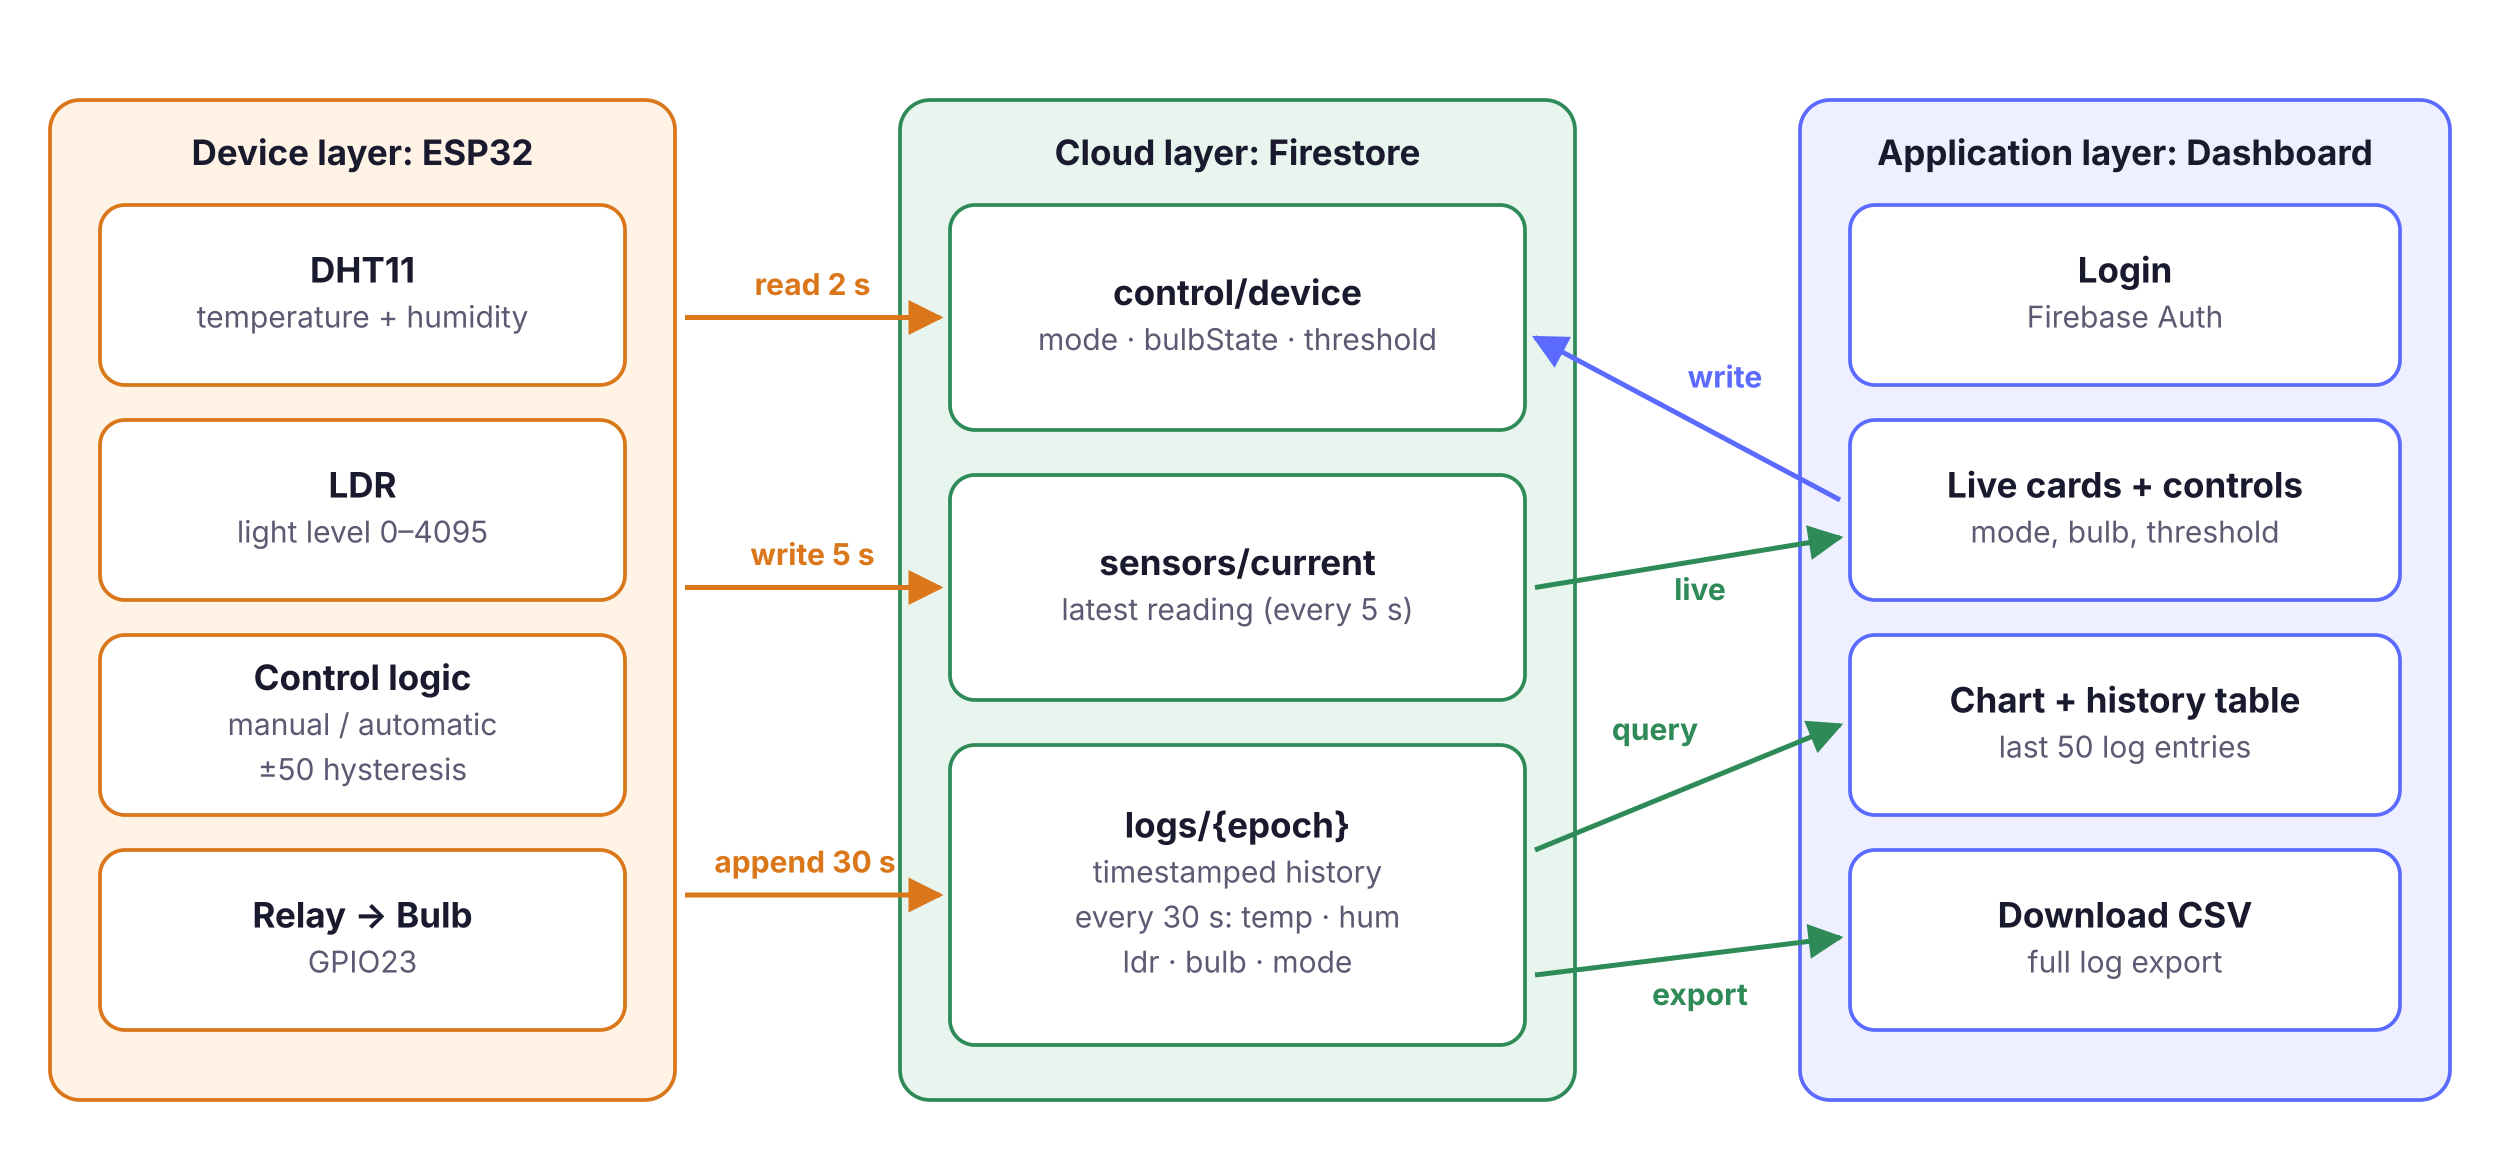
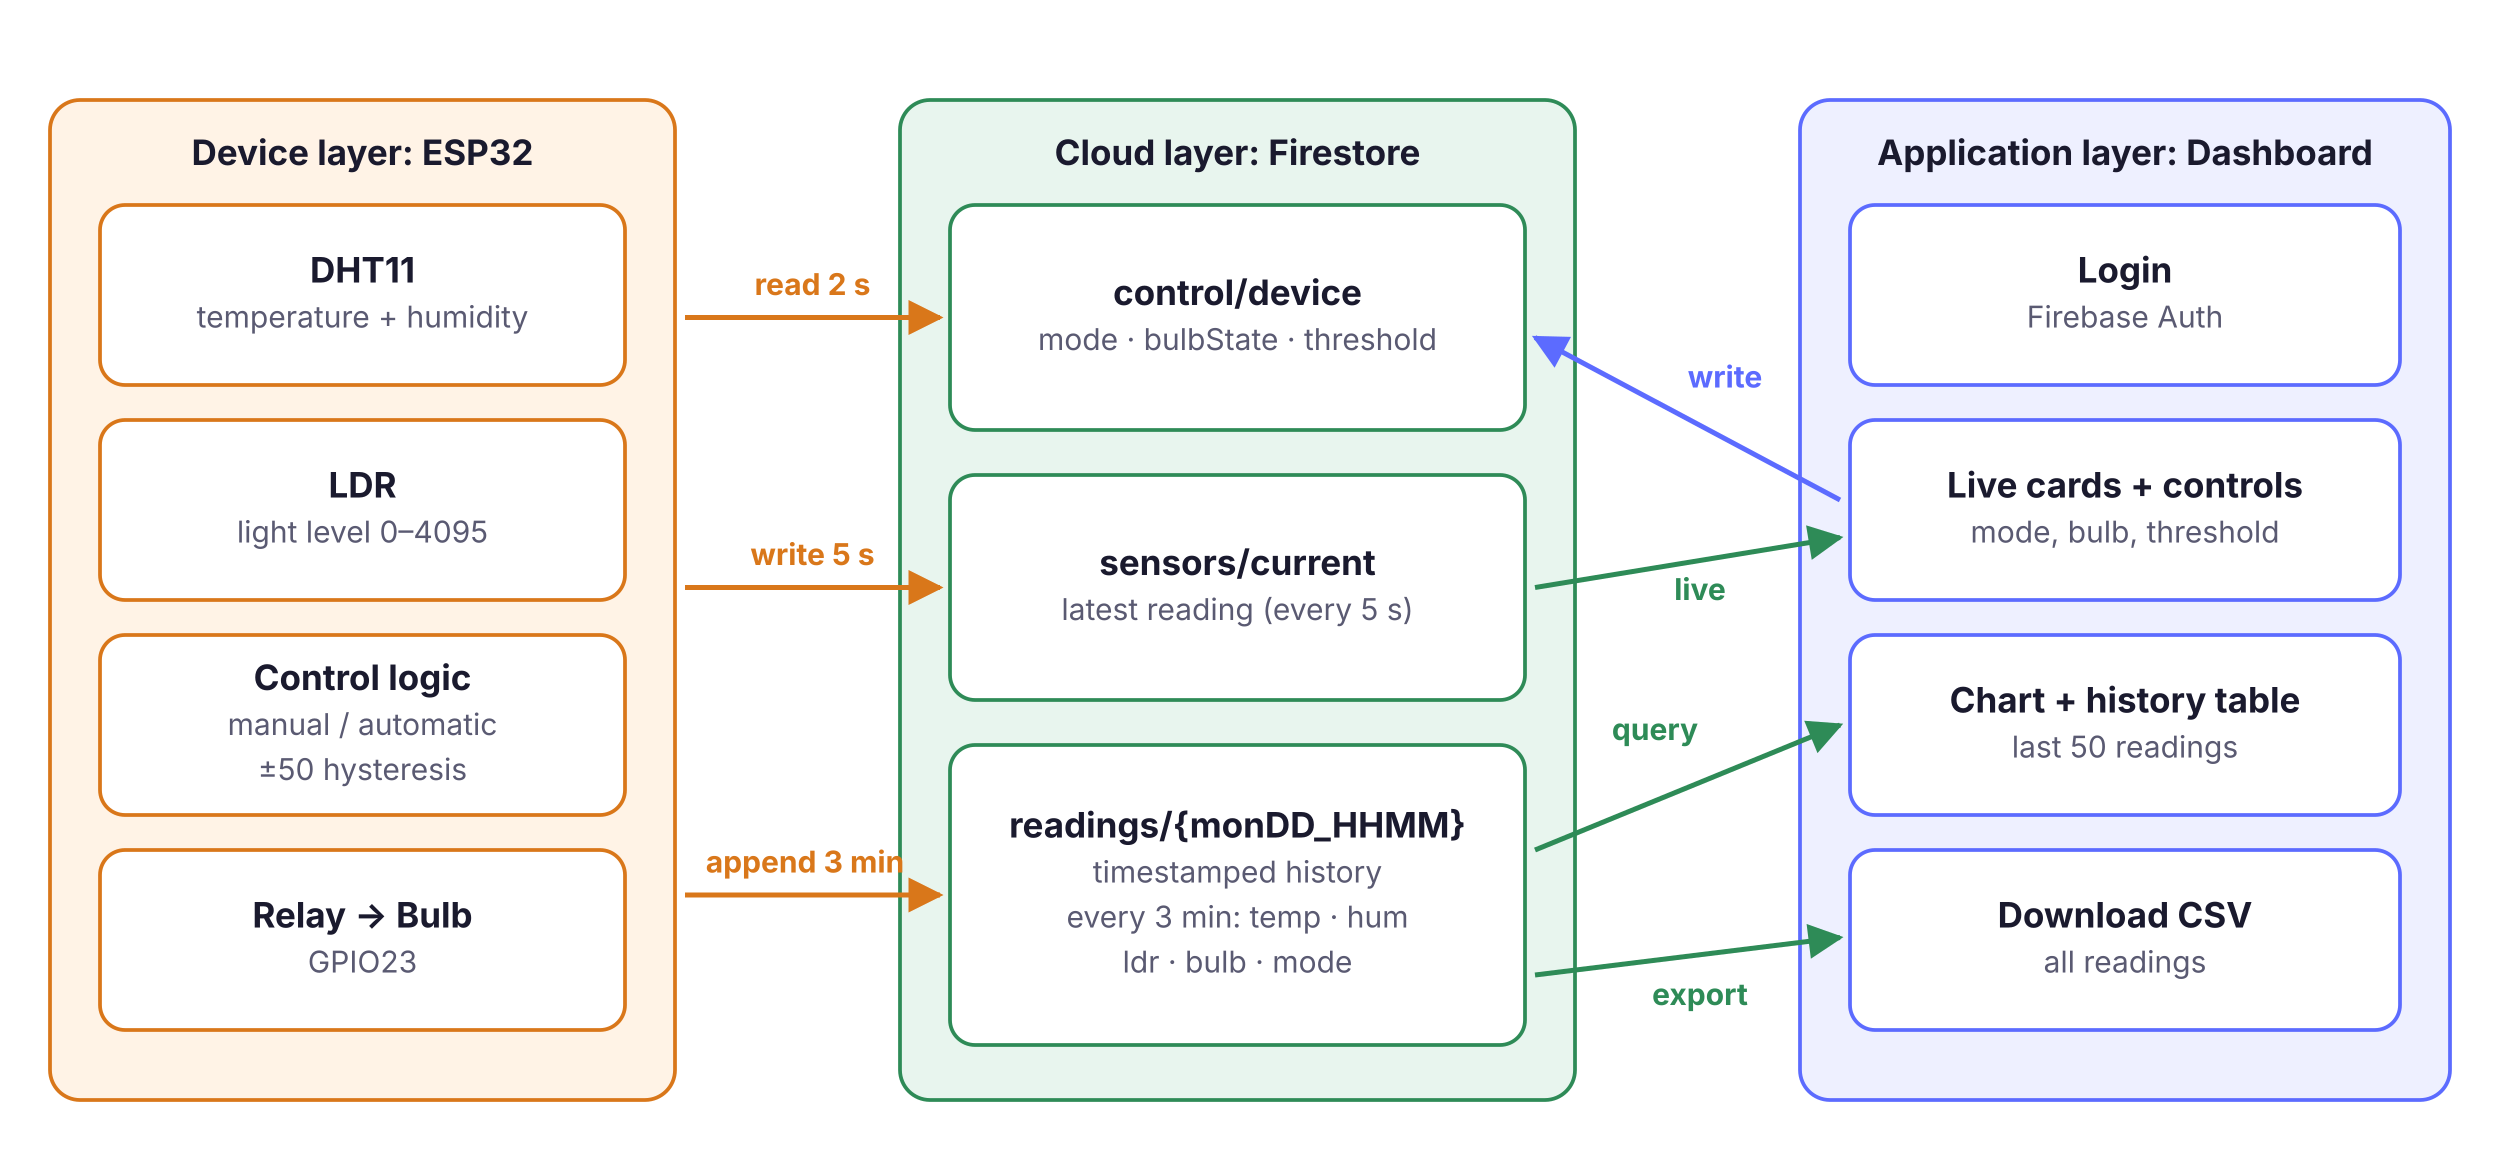
<svg xmlns="http://www.w3.org/2000/svg" viewBox="0 0 1000 470" width="1000" height="470" font-family="Inter, Segoe UI, Arial, sans-serif" role="img" aria-label="Task 5 final system architecture">
  <defs>
    <marker id="hD9771A" viewBox="0 0 10 10" refX="9" refY="5" markerWidth="7" markerHeight="7" orient="auto-start-reverse">
      <path d="M0,0 L10,5 L0,10 z" fill="#D9771A" />
    </marker>
+     <marker id="h5C6BFF" viewBox="0 0 10 10" refX="9" refY="5" markerWidth="7" markerHeight="7" orient="auto-start-reverse">
+       <path d="M0,0 L10,5 L0,10 z" fill="#5C6BFF" />
+     </marker>
    <marker id="h2E8B57" viewBox="0 0 10 10" refX="9" refY="5" markerWidth="7" markerHeight="7" orient="auto-start-reverse">
      <path d="M0,0 L10,5 L0,10 z" fill="#2E8B57" />
-     </marker>
-     <marker id="h5C6BFF" viewBox="0 0 10 10" refX="9" refY="5" markerWidth="7" markerHeight="7" orient="auto-start-reverse">
-       <path d="M0,0 L10,5 L0,10 z" fill="#5C6BFF" />
    </marker>
  </defs>
  <rect width="100%" height="100%" fill="#fff" />
  <rect x="20" y="40" width="250" height="400" rx="12" fill="#FFF3E6" stroke="#D9771A" stroke-width="1.5" />
  <text x="145" y="66" text-anchor="middle" font-size="14" fill="#1A1A2E" font-weight="700">Device layer: ESP32</text>
  <rect x="40" y="82" width="210" height="72" rx="10" fill="#fff" stroke="#D9771A" stroke-width="1.5" />
  <text x="145.0" y="113.0" text-anchor="middle" font-size="14" font-weight="700" fill="#1A1A2E">DHT11</text>
  <text x="145.0" y="131.0" text-anchor="middle" font-size="12" fill="#5A5A72">temperature + humidity</text>
  <rect x="40" y="168" width="210" height="72" rx="10" fill="#fff" stroke="#D9771A" stroke-width="1.5" />
  <text x="145.0" y="199.0" text-anchor="middle" font-size="14" font-weight="700" fill="#1A1A2E">LDR</text>
  <text x="145.0" y="217.0" text-anchor="middle" font-size="12" fill="#5A5A72">light level 0–4095</text>
  <rect x="40" y="254" width="210" height="72" rx="10" fill="#fff" stroke="#D9771A" stroke-width="1.5" />
  <text x="145.0" y="276.0" text-anchor="middle" font-size="14" font-weight="700" fill="#1A1A2E">Control logic</text>
  <text x="145.0" y="294.0" text-anchor="middle" font-size="12" fill="#5A5A72">manual / automatic</text>
  <text x="145.0" y="312.0" text-anchor="middle" font-size="12" fill="#5A5A72">±50 hysteresis</text>
  <rect x="40" y="340" width="210" height="72" rx="10" fill="#fff" stroke="#D9771A" stroke-width="1.5" />
  <text x="145.0" y="371.0" text-anchor="middle" font-size="14" font-weight="700" fill="#1A1A2E">Relay → Bulb</text>
  <text x="145.0" y="389.0" text-anchor="middle" font-size="12" fill="#5A5A72">GPIO23</text>
  <rect x="360" y="40" width="270" height="400" rx="12" fill="#E8F5EE" stroke="#2E8B57" stroke-width="1.5" />
  <text x="495" y="66" text-anchor="middle" font-size="14" fill="#1A1A2E" font-weight="700">Cloud layer: Firestore</text>
  <rect x="380" y="82" width="230" height="90" rx="10" fill="#fff" stroke="#2E8B57" stroke-width="1.5" />
  <text x="495.0" y="122.0" text-anchor="middle" font-size="14" font-weight="700" fill="#1A1A2E">control/device</text>
  <text x="495.0" y="140.0" text-anchor="middle" font-size="12" fill="#5A5A72">mode · bulbState · threshold</text>
  <rect x="380" y="190" width="230" height="90" rx="10" fill="#fff" stroke="#2E8B57" stroke-width="1.5" />
  <text x="495.0" y="230.0" text-anchor="middle" font-size="14" font-weight="700" fill="#1A1A2E">sensors/current</text>
  <text x="495.0" y="248.0" text-anchor="middle" font-size="12" fill="#5A5A72">latest reading (every 5 s)</text>
  <rect x="380" y="298" width="230" height="120" rx="10" fill="#fff" stroke="#2E8B57" stroke-width="1.5" />
-   <text x="495.0" y="335.0" text-anchor="middle" font-size="14" font-weight="700" fill="#1A1A2E">logs/{epoch}</text>
+   <text x="495.0" y="335.0" text-anchor="middle" font-size="14" font-weight="700" fill="#1A1A2E">readings/{monDD_HHMM}</text>
  <text x="495.0" y="353.0" text-anchor="middle" font-size="12" fill="#5A5A72">timestamped history</text>
-   <text x="495.0" y="371.0" text-anchor="middle" font-size="12" fill="#5A5A72">every 30 s: temp · hum</text>
+   <text x="495.0" y="371.0" text-anchor="middle" font-size="12" fill="#5A5A72">every 3 min: temp · hum</text>
  <text x="495.0" y="389.0" text-anchor="middle" font-size="12" fill="#5A5A72">ldr · bulb · mode</text>
  <rect x="720" y="40" width="260" height="400" rx="12" fill="#EEF0FF" stroke="#5C6BFF" stroke-width="1.5" />
  <text x="850" y="66" text-anchor="middle" font-size="14" fill="#1A1A2E" font-weight="700">Application layer: Dashboard</text>
  <rect x="740" y="82" width="220" height="72" rx="10" fill="#fff" stroke="#5C6BFF" stroke-width="1.5" />
  <text x="850.0" y="113.0" text-anchor="middle" font-size="14" font-weight="700" fill="#1A1A2E">Login</text>
  <text x="850.0" y="131.0" text-anchor="middle" font-size="12" fill="#5A5A72">Firebase Auth</text>
  <rect x="740" y="168" width="220" height="72" rx="10" fill="#fff" stroke="#5C6BFF" stroke-width="1.5" />
  <text x="850.0" y="199.0" text-anchor="middle" font-size="14" font-weight="700" fill="#1A1A2E">Live cards + controls</text>
  <text x="850.0" y="217.0" text-anchor="middle" font-size="12" fill="#5A5A72">mode, bulb, threshold</text>
  <rect x="740" y="254" width="220" height="72" rx="10" fill="#fff" stroke="#5C6BFF" stroke-width="1.5" />
  <text x="850.0" y="285.0" text-anchor="middle" font-size="14" font-weight="700" fill="#1A1A2E">Chart + history table</text>
-   <text x="850.0" y="303.0" text-anchor="middle" font-size="12" fill="#5A5A72">last 50 log entries</text>
+   <text x="850.0" y="303.0" text-anchor="middle" font-size="12" fill="#5A5A72">last 50 readings</text>
  <rect x="740" y="340" width="220" height="72" rx="10" fill="#fff" stroke="#5C6BFF" stroke-width="1.5" />
  <text x="850.0" y="371.0" text-anchor="middle" font-size="14" font-weight="700" fill="#1A1A2E">Download CSV</text>
-   <text x="850.0" y="389.0" text-anchor="middle" font-size="12" fill="#5A5A72">full log export</text>
+   <text x="850.0" y="389.0" text-anchor="middle" font-size="12" fill="#5A5A72">all readings</text>
  <path d="M274,127 L376,127" fill="none" stroke="#D9771A" stroke-width="2" marker-end="url(#hD9771A)" />
  <text x="325" y="118" text-anchor="middle" font-size="12" fill="#D9771A" font-weight="700">read 2 s</text>
  <path d="M274,235 L376,235" fill="none" stroke="#D9771A" stroke-width="2" marker-end="url(#hD9771A)" />
  <text x="325" y="226" text-anchor="middle" font-size="12" fill="#D9771A" font-weight="700">write 5 s</text>
  <path d="M274,358 L376,358" fill="none" stroke="#D9771A" stroke-width="2" marker-end="url(#hD9771A)" />
-   <text x="322" y="349" text-anchor="middle" font-size="12" fill="#D9771A" font-weight="700">append 30 s</text>
+   <text x="322" y="349" text-anchor="middle" font-size="12" fill="#D9771A" font-weight="700">append 3 min</text>
  <path d="M736,200 L614,135" fill="none" stroke="#5C6BFF" stroke-width="2" marker-end="url(#h5C6BFF)" />
  <text x="690" y="155" text-anchor="middle" font-size="12" fill="#5C6BFF" font-weight="700">write</text>
  <path d="M614,235 L736,215" fill="none" stroke="#2E8B57" stroke-width="2" marker-end="url(#h2E8B57)" />
  <text x="680" y="240" text-anchor="middle" font-size="12" fill="#2E8B57" font-weight="700">live</text>
  <path d="M614,340 L736,290" fill="none" stroke="#2E8B57" stroke-width="2" marker-end="url(#h2E8B57)" />
  <text x="662" y="296" text-anchor="middle" font-size="12" fill="#2E8B57" font-weight="700">query</text>
  <path d="M614,390 L736,375" fill="none" stroke="#2E8B57" stroke-width="2" marker-end="url(#h2E8B57)" />
  <text x="680" y="402" text-anchor="middle" font-size="12" fill="#2E8B57" font-weight="700">export</text>
</svg>
